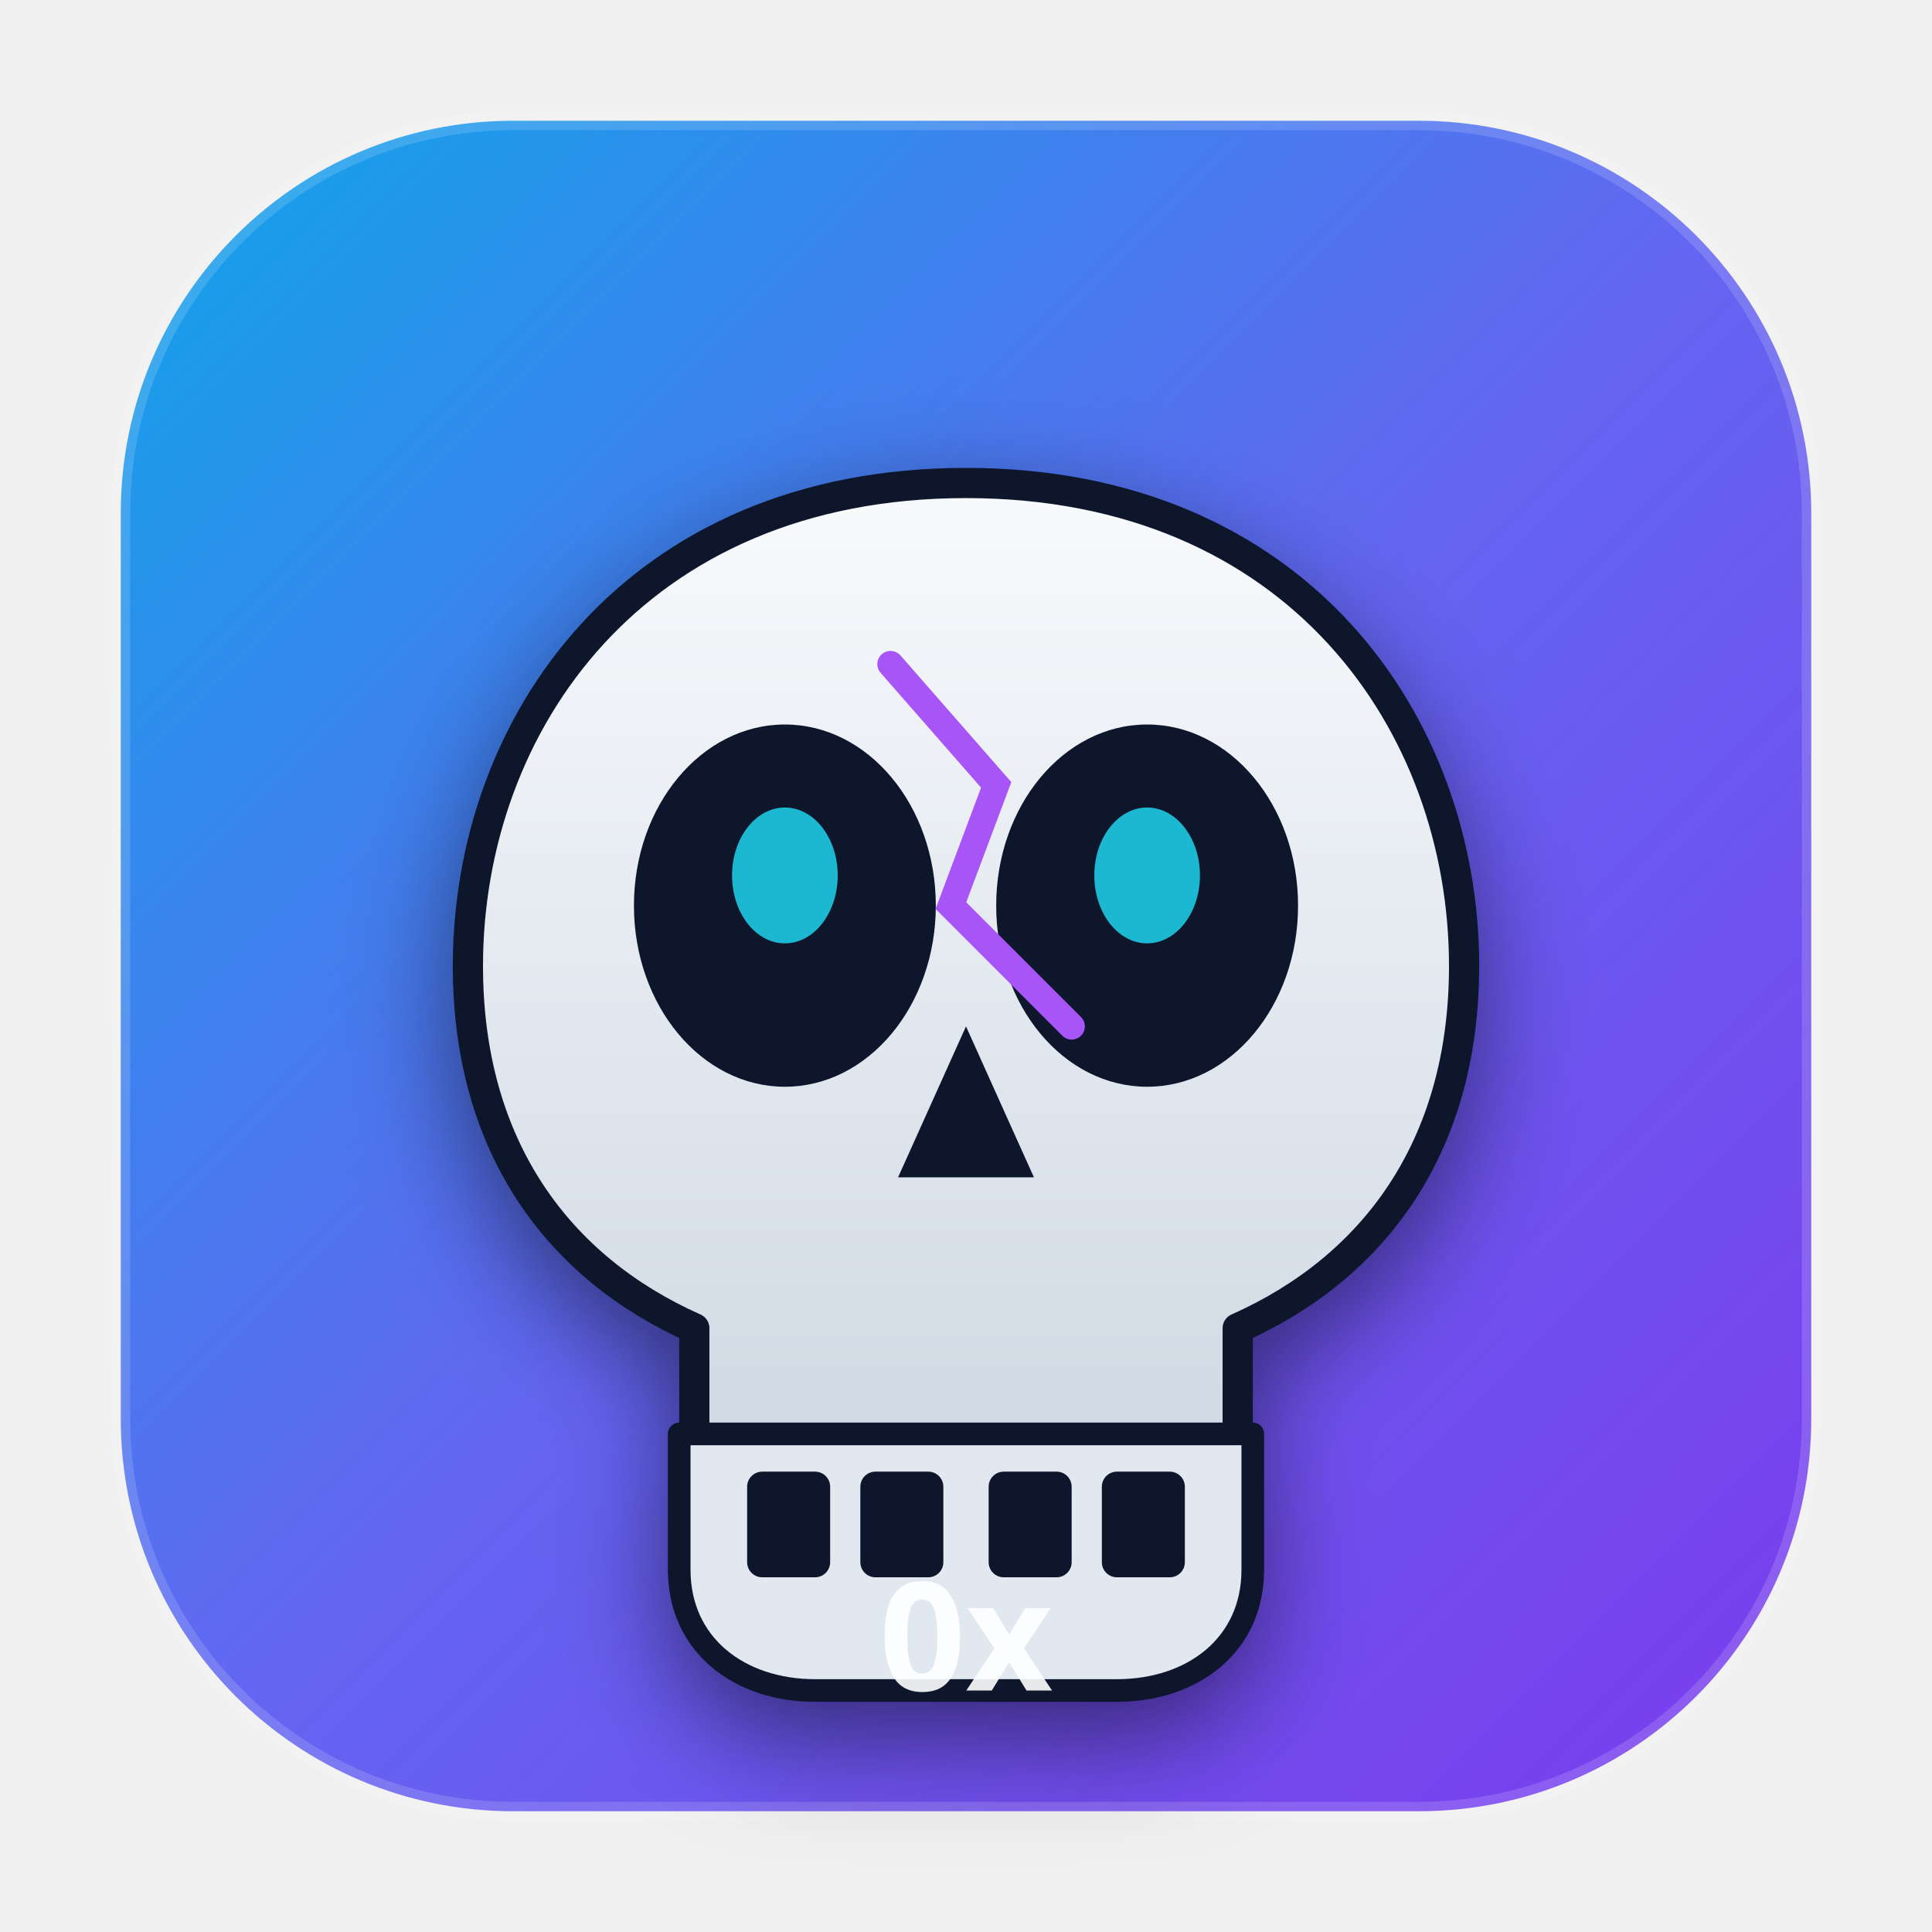
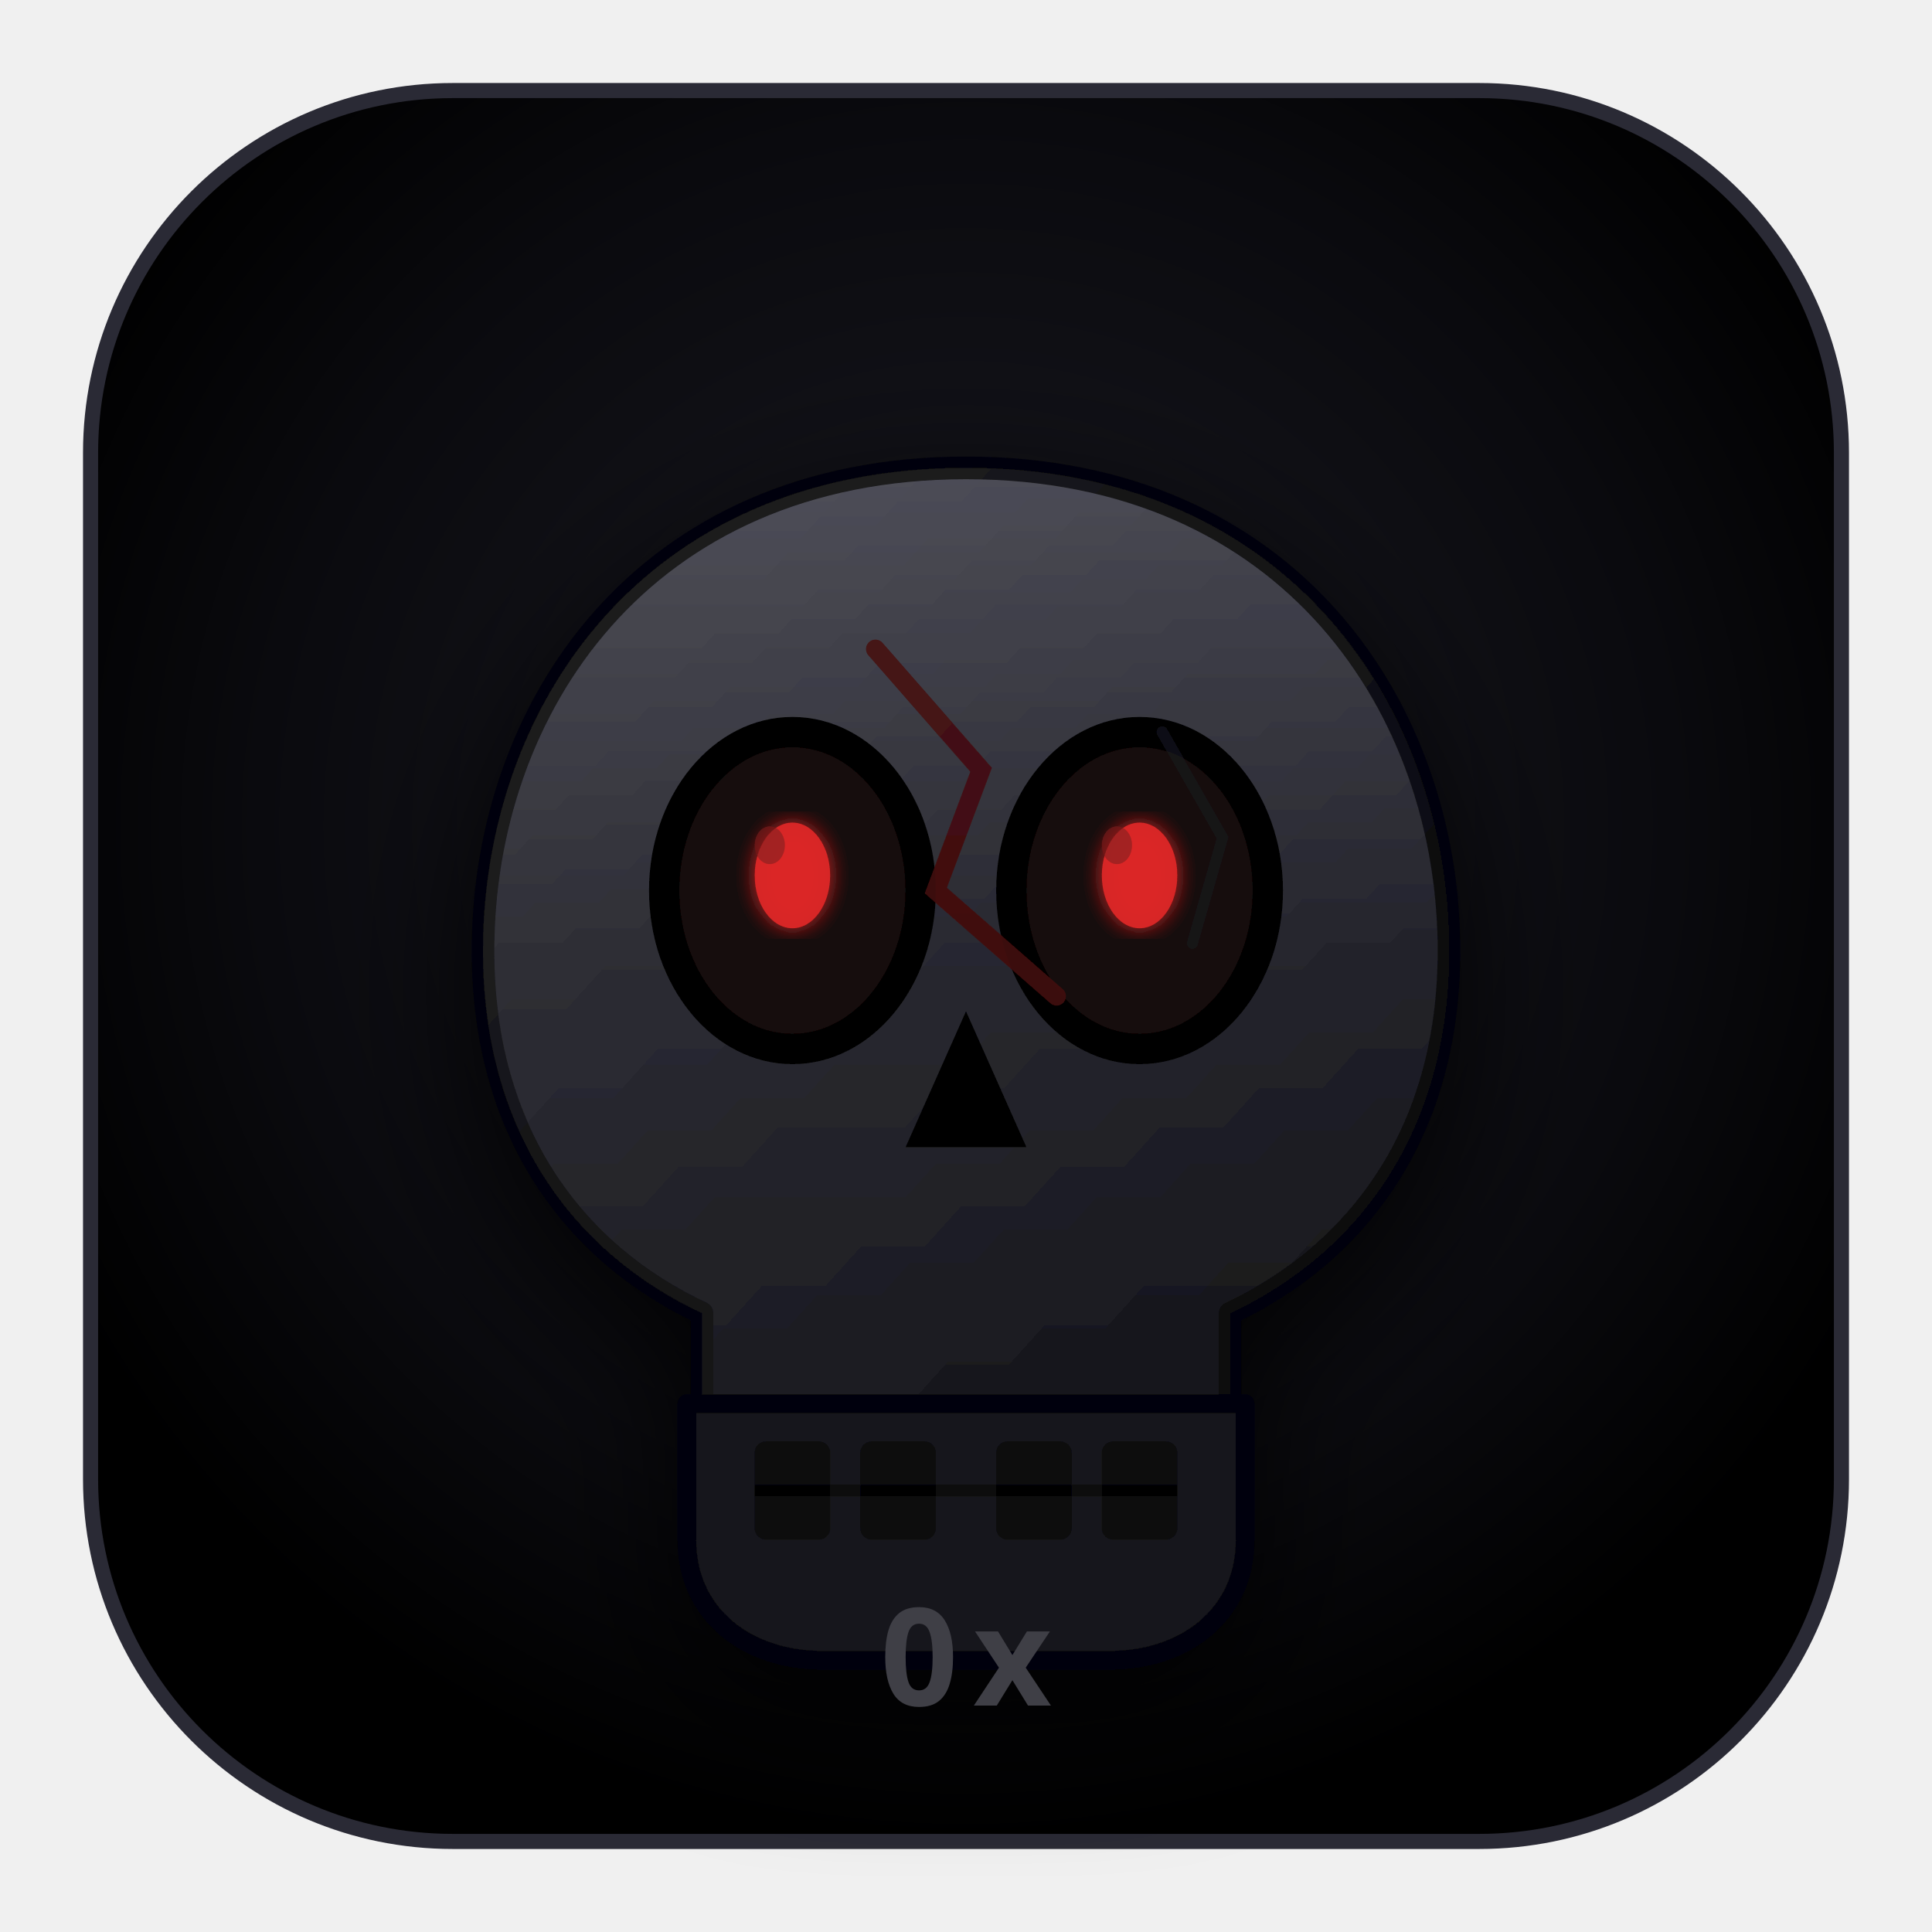
<svg xmlns="http://www.w3.org/2000/svg" width="512" height="512" viewBox="0 0 512 512">
  <defs>
-     <linearGradient id="fundo" x1="0%" y1="0%" x2="100%" y2="100%">
-       <stop offset="0%" stop-color="#0ea5e9" />
-       <stop offset="50%" stop-color="#6366f1" />
-       <stop offset="100%" stop-color="#7c3aed" />
+     <radialGradient id="fundo" cx="50%" cy="42%" r="58%">
+       <stop offset="0%" stop-color="#1a1a22" />
+       <stop offset="70%" stop-color="#0a0a0e" />
+       <stop offset="100%" stop-color="#000000" />
+     </radialGradient>
+     <linearGradient id="cranio" x1="0%" y1="0%" x2="0%" y2="100%">
+       <stop offset="0%" stop-color="#3d3d48" />
+       <stop offset="45%" stop-color="#1c1c24" />
+       <stop offset="100%" stop-color="#0d0d12" />
    </linearGradient>
-     <linearGradient id="cranio" x1="0%" y1="0%" x2="0%" y2="100%">
-       <stop offset="0%" stop-color="#f8fafc" />
-       <stop offset="100%" stop-color="#cbd5e1" />
+     <linearGradient id="brilho" x1="0%" y1="0%" x2="100%" y2="100%">
+       <stop offset="0%" stop-color="#ffffff" stop-opacity="0.12" />
+       <stop offset="100%" stop-color="#ffffff" stop-opacity="0" />
    </linearGradient>
-     <filter id="sombra" x="-15%" y="-15%" width="130%" height="130%">
-       <feDropShadow dx="0" dy="10" stdDeviation="14" flood-color="#000" flood-opacity="0.5" />
+     <filter id="sombra" x="-20%" y="-20%" width="140%" height="140%">
+       <feDropShadow dx="0" dy="12" stdDeviation="18" flood-color="#000" flood-opacity="0.85" />
+     </filter>
+     <filter id="brilhoOlho">
+       <feGaussianBlur stdDeviation="3" result="b" />
+       <feMerge>
+         <feMergeNode in="b" />
+         <feMergeNode in="SourceGraphic" />
+       </feMerge>
    </filter>
  </defs>
-   <rect x="32" y="32" width="448" height="448" rx="104" fill="url(#fundo)" />
-   <rect x="32" y="32" width="448" height="448" rx="104" fill="none" stroke="#ffffff" stroke-opacity="0.15" stroke-width="5" />
-   <g filter="url(#sombra)" transform="translate(256 248)">
-     <path fill="url(#cranio)" stroke="#0f172a" stroke-width="8" stroke-linejoin="round" d="M0 -120 C-88 -120 -132 -56 -132 8 C-132 56 -108 88 -72 104 L-72 132          C-72 152 -56 168 -36 168 L36 168 C56 168 72 152 72 132 L72 104          C108 88 132 56 132 8 C132 -56 88 -120 0 -120 Z" />
-     <ellipse cx="-48" cy="-8" rx="40" ry="48" fill="#0f172a" />
-     <ellipse cx="48" cy="-8" rx="40" ry="48" fill="#0f172a" />
-     <ellipse cx="-48" cy="-16" rx="14" ry="18" fill="#22d3ee" opacity="0.85" />
-     <ellipse cx="48" cy="-16" rx="14" ry="18" fill="#22d3ee" opacity="0.85" />
-     <path fill="#0f172a" d="M0 24 L-18 64 L18 64 Z" />
-     <path fill="#e2e8f0" stroke="#0f172a" stroke-width="6" stroke-linejoin="round" d="M-76 132 L-76 168 C-76 188 -60 200 -40 200 L40 200 C60 200 76 188 76 168 L76 132 Z" />
-     <g fill="#0f172a">
-       <rect x="-58" y="142" width="22" height="28" rx="4" />
-       <rect x="-28" y="142" width="22" height="28" rx="4" />
-       <rect x="6" y="142" width="22" height="28" rx="4" />
-       <rect x="36" y="142" width="22" height="28" rx="4" />
+   <rect x="24" y="24" width="464" height="464" rx="96" fill="url(#fundo)" />
+   <rect x="24" y="24" width="464" height="464" rx="96" fill="none" stroke="#2a2a35" stroke-width="4" />
+   <g filter="url(#sombra)" transform="translate(256 242)">
+     <path fill="url(#cranio)" stroke="#050508" stroke-width="6" stroke-linejoin="round" d="M0 -118 C-86 -118 -128 -54 -128 10 C-128 58 -104 90 -70 106 L-70 130          C-70 150 -54 166 -34 166 L34 166 C54 166 70 150 70 130 L70 106          C104 90 128 58 128 10 C128 -54 86 -118 0 -118 Z" />
+     <path fill="url(#brilho)" opacity="0.9" d="M0 -118 C-86 -118 -128 -54 -128 10 C-128 58 -104 90 -70 106 L-70 130          C-70 150 -54 166 -34 166 L34 166 C54 166 70 150 70 130 L70 106          C104 90 128 58 128 10 C128 -54 86 -118 0 -118 Z" />
+     <ellipse cx="-46" cy="-6" rx="38" ry="46" fill="#000000" />
+     <ellipse cx="46" cy="-6" rx="38" ry="46" fill="#000000" />
+     <ellipse cx="-46" cy="-6" rx="30" ry="38" fill="#120808" />
+     <ellipse cx="46" cy="-6" rx="30" ry="38" fill="#120808" />
+     <g filter="url(#brilhoOlho)">
+       <ellipse cx="-46" cy="-10" rx="10" ry="14" fill="#dc2626" opacity="0.95" />
+       <ellipse cx="46" cy="-10" rx="10" ry="14" fill="#dc2626" opacity="0.95" />
    </g>
-     <path fill="none" stroke="#a855f7" stroke-width="7" stroke-linecap="round" d="M-20 -72 L8 -40 L-4 -8 L28 24" />
+     <ellipse cx="-52" cy="-18" rx="4" ry="5" fill="#7f1d1d" opacity="0.6" />
+     <ellipse cx="40" cy="-18" rx="4" ry="5" fill="#7f1d1d" opacity="0.6" />
+     <path fill="#000000" d="M0 26 L-16 62 L16 62 Z" />
+     <path fill="#14141a" stroke="#050508" stroke-width="5" stroke-linejoin="round" d="M-74 130 L-74 166 C-74 186 -58 198 -38 198 L38 198 C58 198 74 186 74 166 L74 130 Z" />
+     <g fill="#0a0a0e">
+       <rect x="-56" y="140" width="20" height="26" rx="3" />
+       <rect x="-28" y="140" width="20" height="26" rx="3" />
+       <rect x="8" y="140" width="20" height="26" rx="3" />
+       <rect x="36" y="140" width="20" height="26" rx="3" />
+     </g>
+     <line x1="-56" y1="153" x2="56" y2="153" stroke="#000" stroke-width="3" opacity="0.6" />
+     <path fill="none" stroke="#450a0a" stroke-width="5" stroke-linecap="round" opacity="0.85" d="M-24 -70 L4 -38 L-8 -6 L24 22" />
+     <path fill="none" stroke="#1f1f28" stroke-width="3" stroke-linecap="round" opacity="0.5" d="M52 -48 L68 -20 L60 8" />
  </g>
-   <text x="256" y="448" text-anchor="middle" font-family="sans-serif" font-weight="800" font-size="40" fill="#ffffff" fill-opacity="0.9">0x</text>
+   <text x="256" y="452" text-anchor="middle" font-family="sans-serif" font-weight="700" font-size="36" fill="#3f3f46" letter-spacing="4">0x</text>
</svg>
